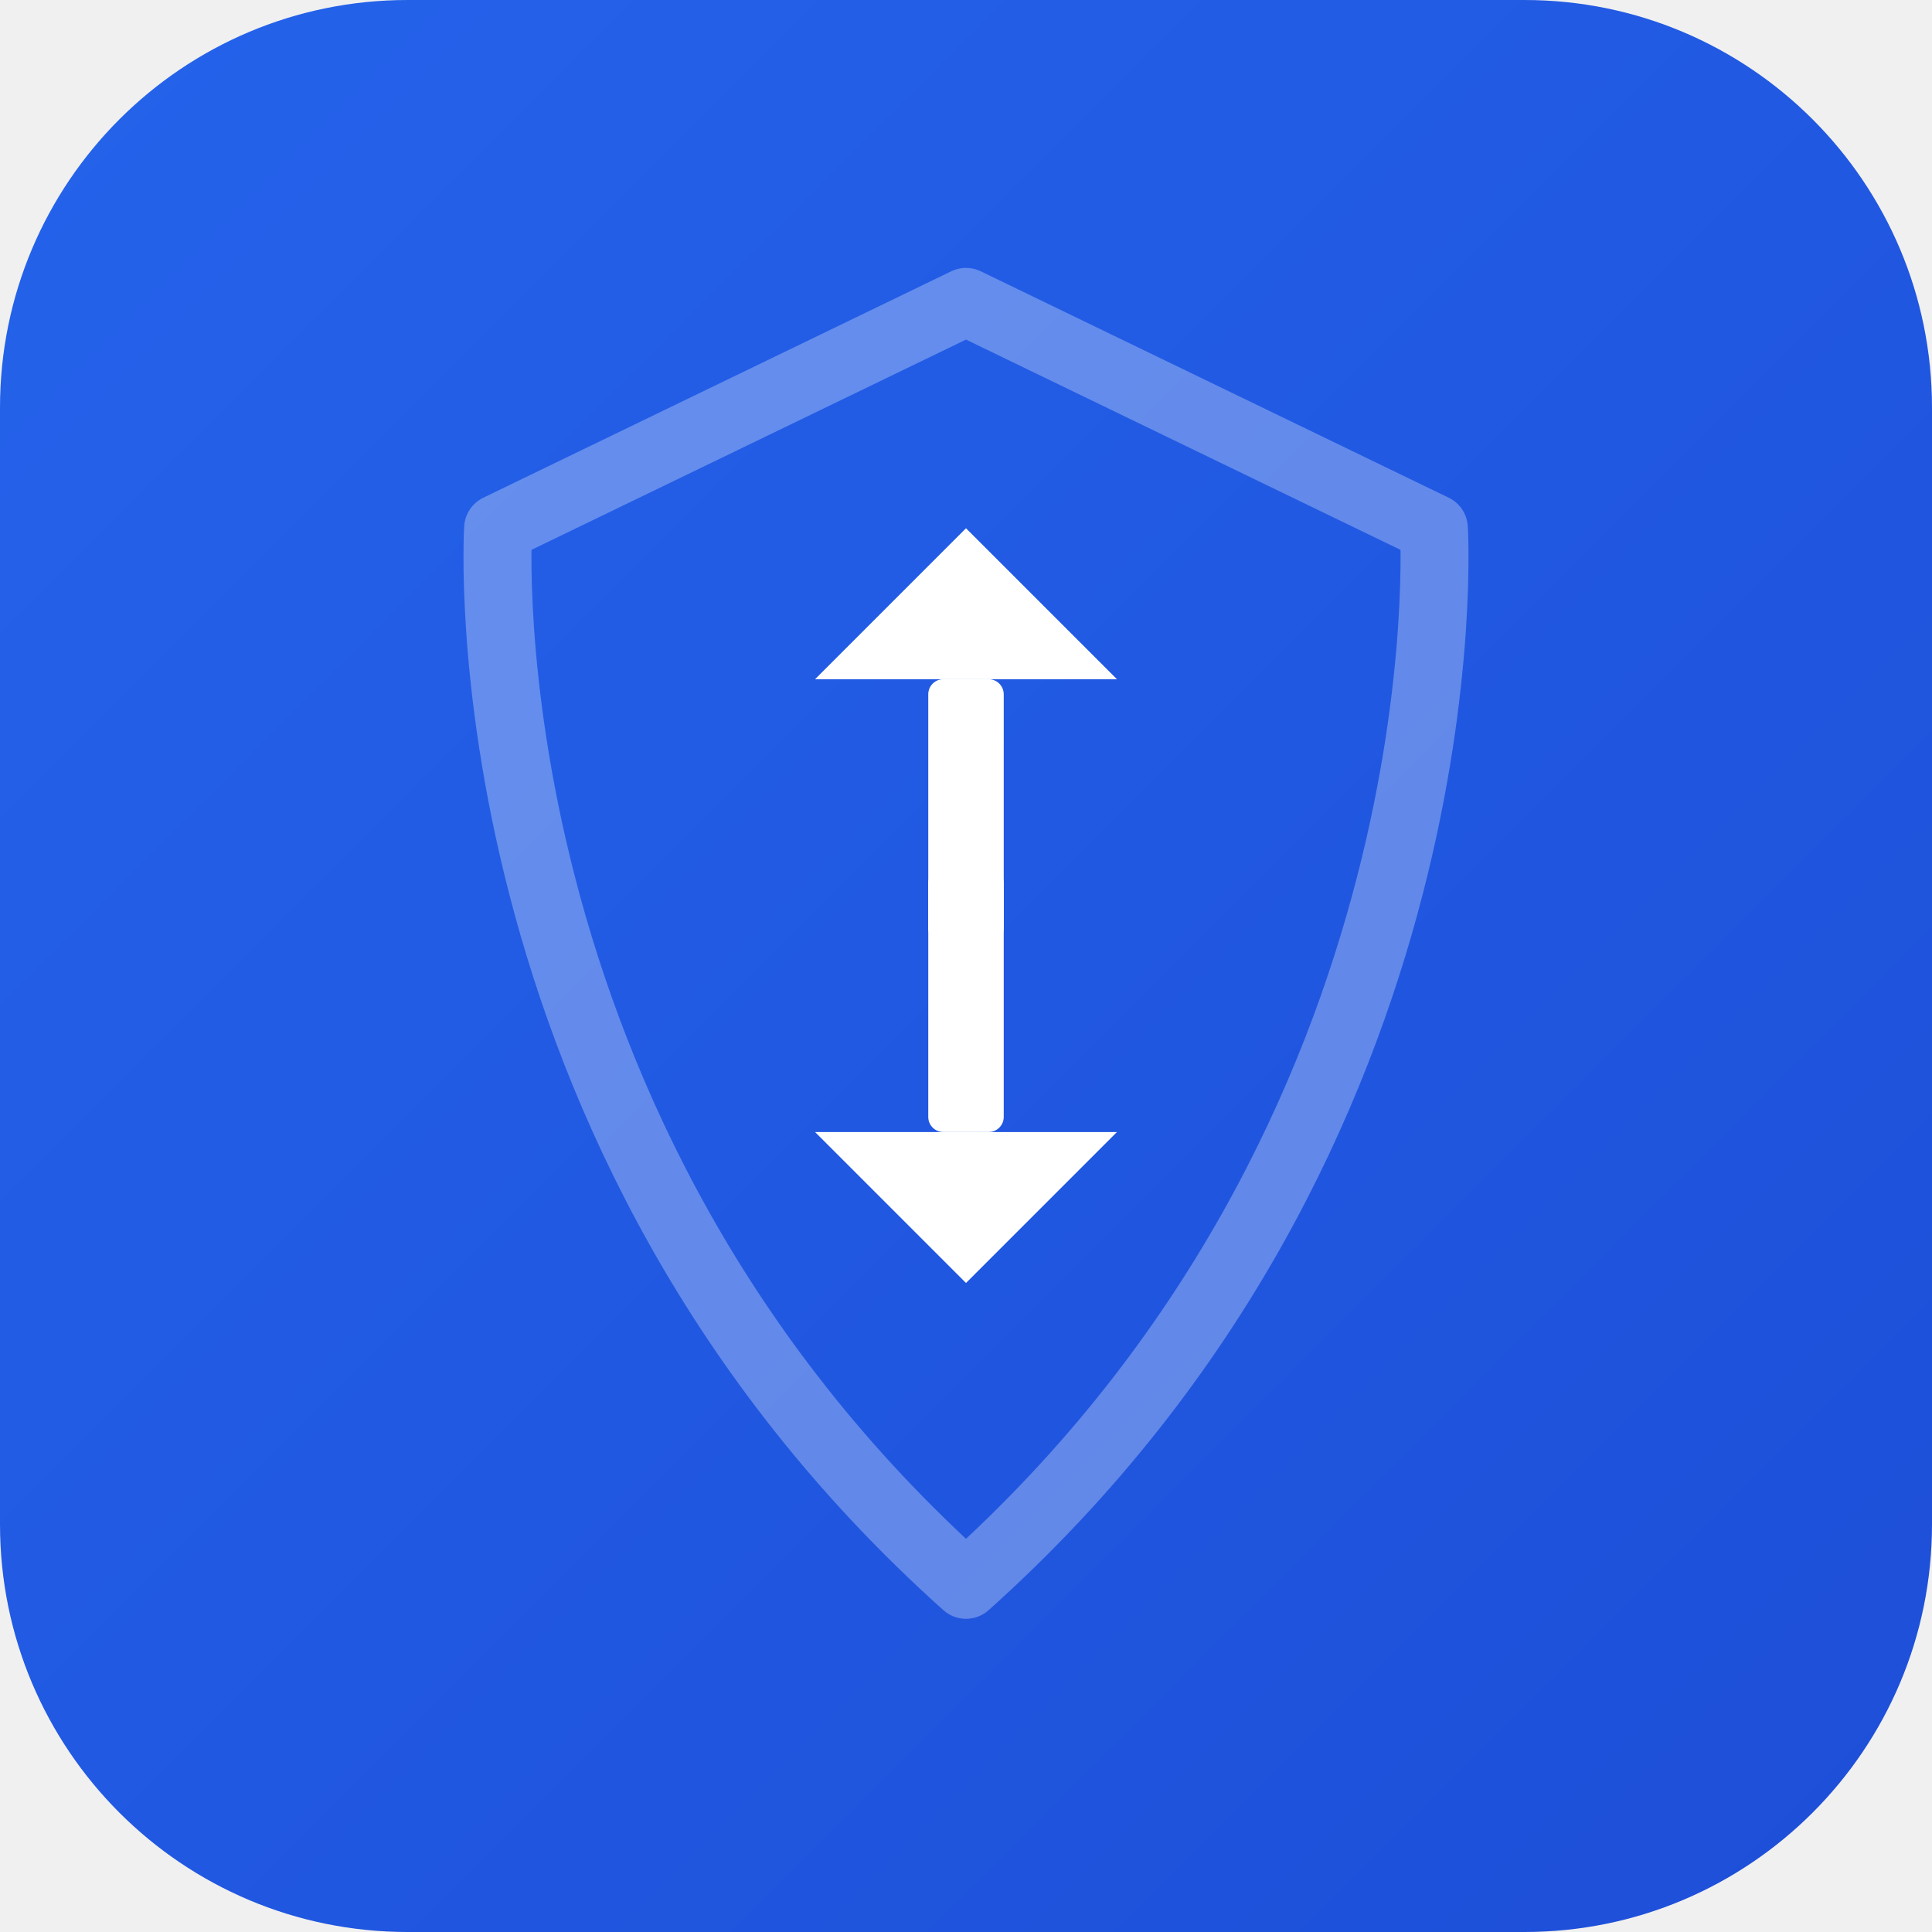
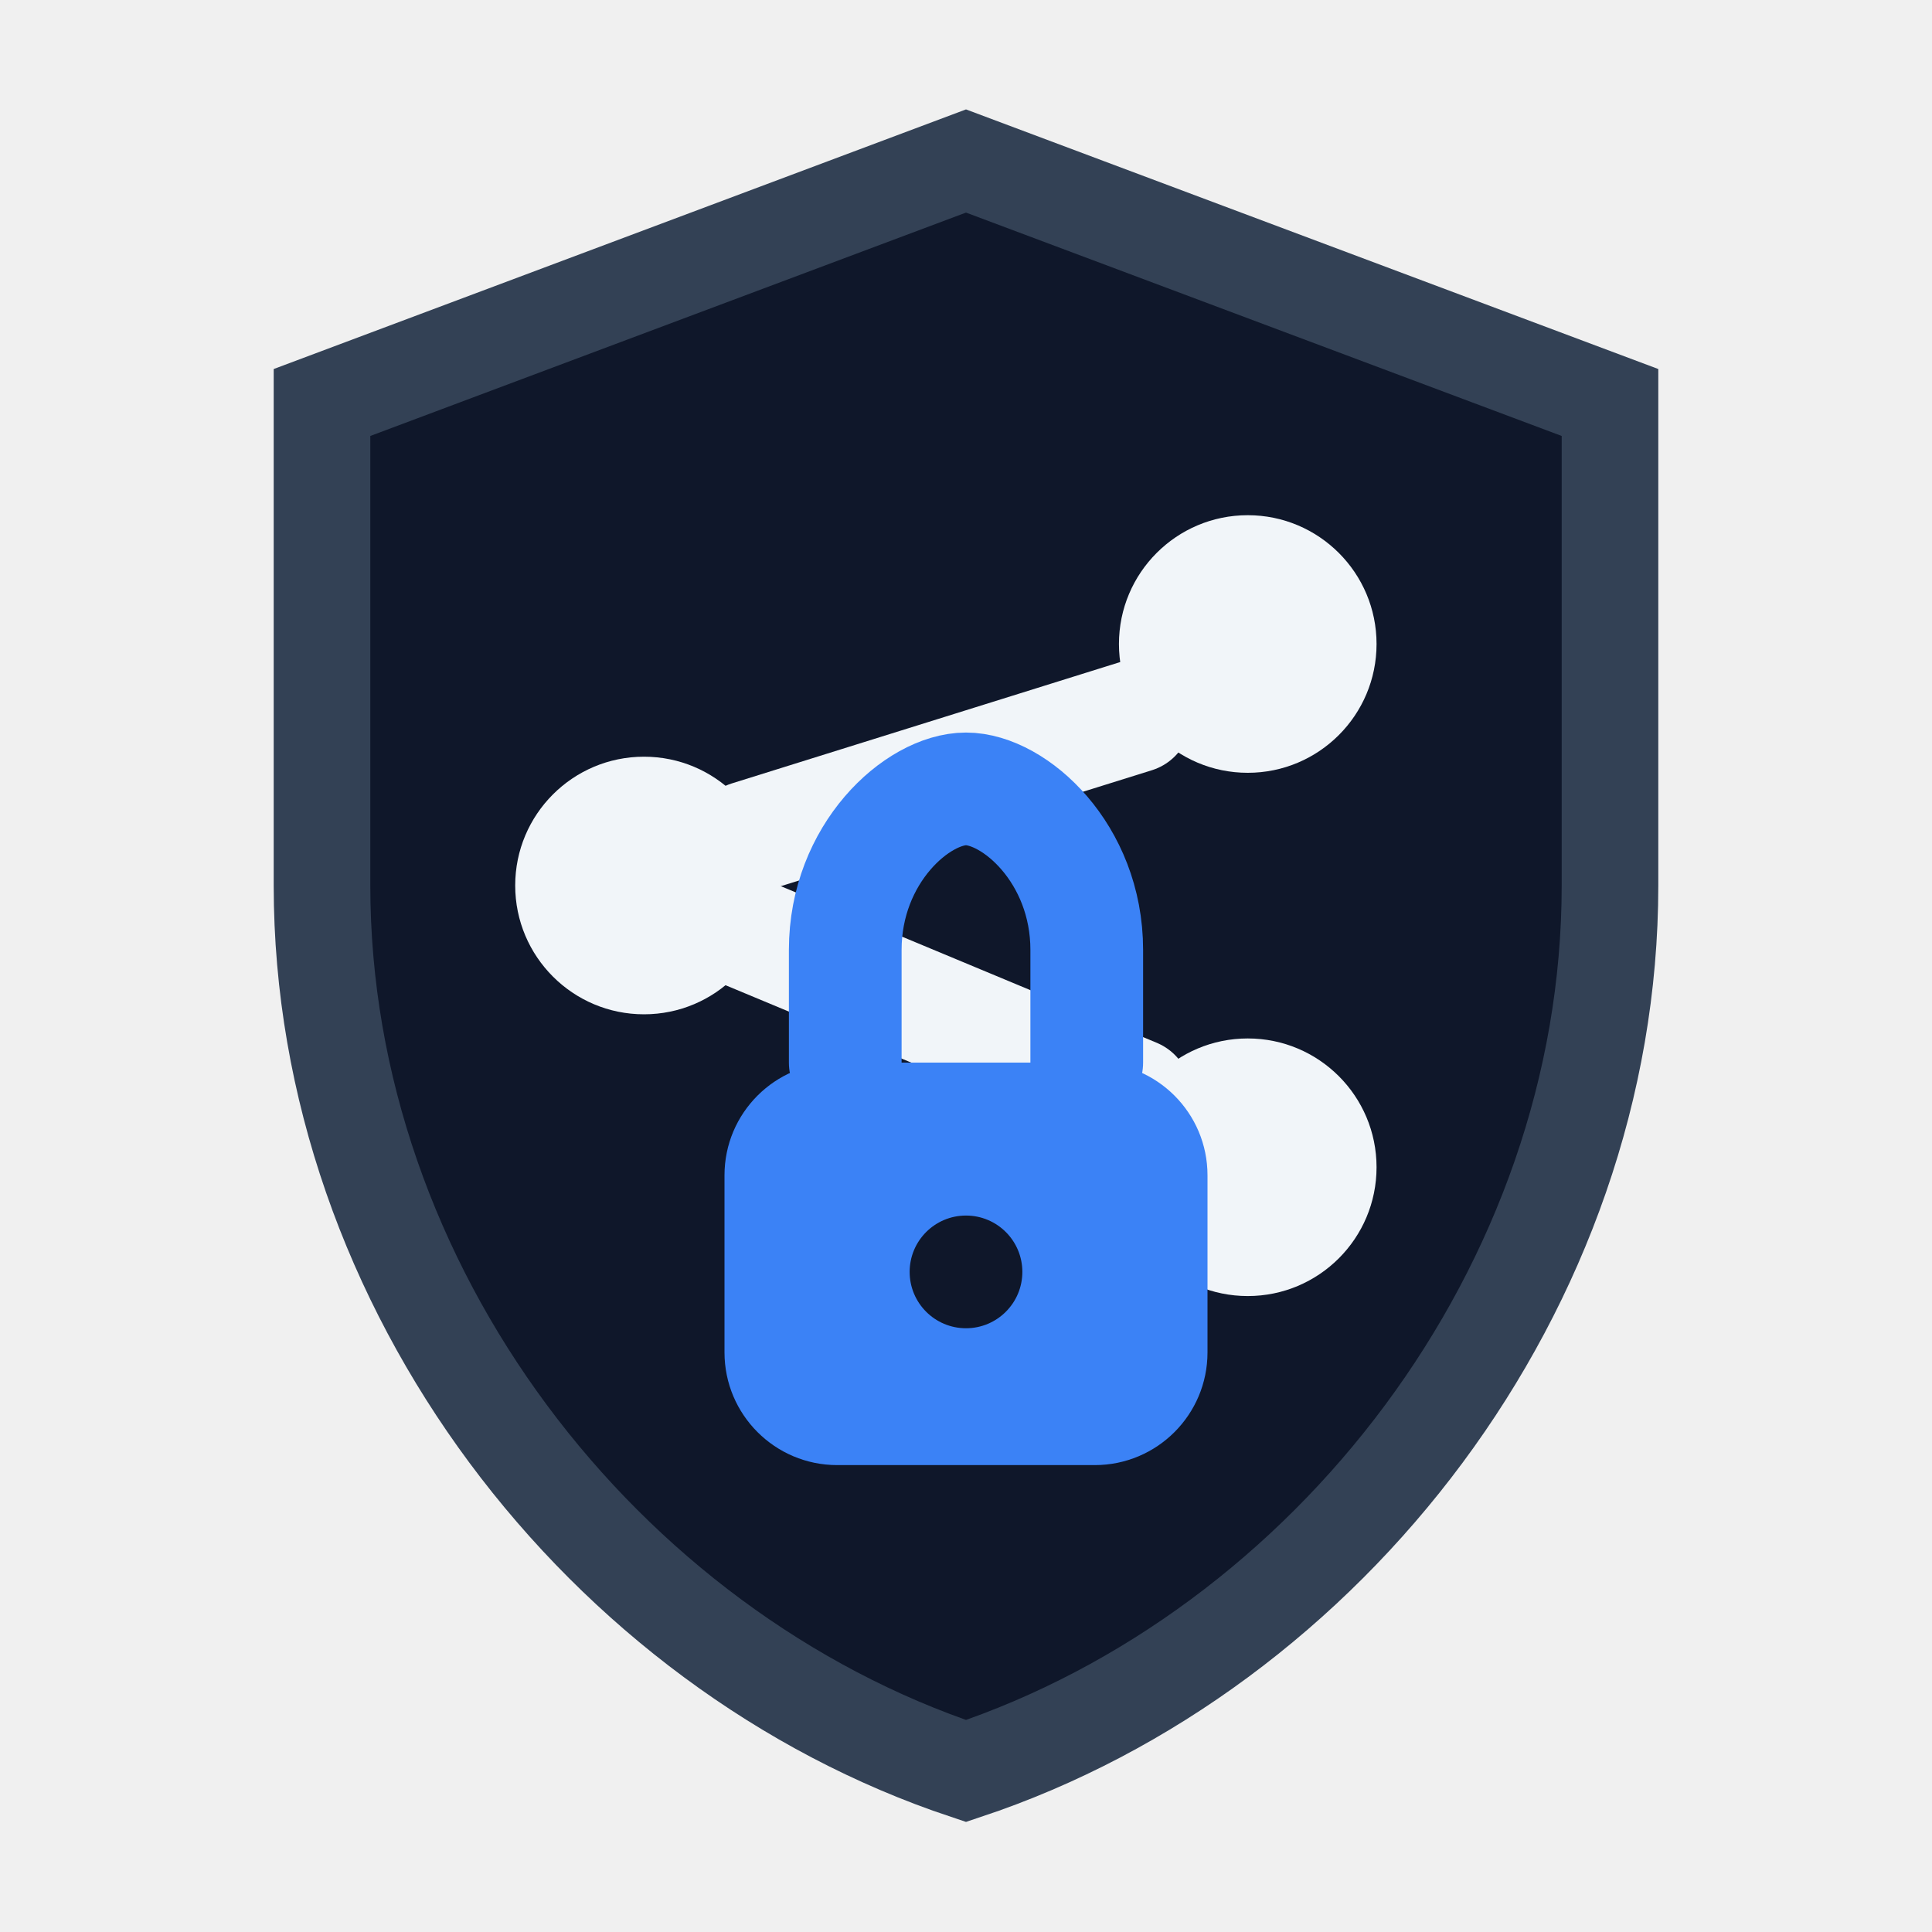
- <svg xmlns="http://www.w3.org/2000/svg" viewBox="0 0 512 512">
-   <defs>
-     <linearGradient id="bg" x1="0" y1="0" x2="1" y2="1">
-       <stop offset="0%" stop-color="#2563eb" />
-       <stop offset="100%" stop-color="#1d4ed8" />
-     </linearGradient>
-   </defs>
-   <rect width="512" height="512" rx="108" ry="108" fill="url(#bg)" />
-   <path d="M256 80 L380 140 C380 140 390 300 256 420 C122 300 132 140 132 140 Z" fill="none" stroke="white" stroke-width="18" stroke-linejoin="round" opacity="0.3" />
-   <g transform="translate(256,240)" fill="white">
-     <polygon points="-40,-60 0,-100 40,-60" />
-     <rect x="-10" y="-60" width="20" height="70" rx="4" />
-     <polygon points="-40,60 0,100 40,60" />
-     <rect x="-10" y="-10" width="20" height="70" rx="4" />
-   </g>
+ <svg xmlns="http://www.w3.org/2000/svg" width="512" height="512" viewBox="0 0 24 24" fill="none">
+   <path d="M12 2L4 5V11C4 16 7.5 20.5 12 22C16.5 20.5 20 16 20 11V5L12 2Z" fill="#0f172a" stroke="#334155" stroke-width="1.2" />
+   <circle cx="8" cy="11" r="1.6" fill="#f1f5f9" />
+   <circle cx="15.5" cy="8" r="1.6" fill="#f1f5f9" />
+   <circle cx="15.5" cy="14.5" r="1.6" fill="#f1f5f9" />
+   <path d="M9.3 10.4L14.1 8.9" stroke="#f1f5f9" stroke-width="1.4" stroke-linecap="round" />
+   <path d="M9.3 11.6L14.1 13.6" stroke="#f1f5f9" stroke-width="1.4" stroke-linecap="round" />
+   <rect x="9" y="13.2" width="6" height="5" rx="1.4" fill="#3b82f6" />
+   <path d="M10.5 13.2V11.8C10.5 10.6 11.4 9.8 12 9.8C12.6 9.8 13.5 10.6 13.5 11.8V13.2" stroke="#3b82f6" stroke-width="1.4" stroke-linecap="round" />
+   <circle cx="12" cy="15.8" r="0.7" fill="#0f172a" />
</svg>
